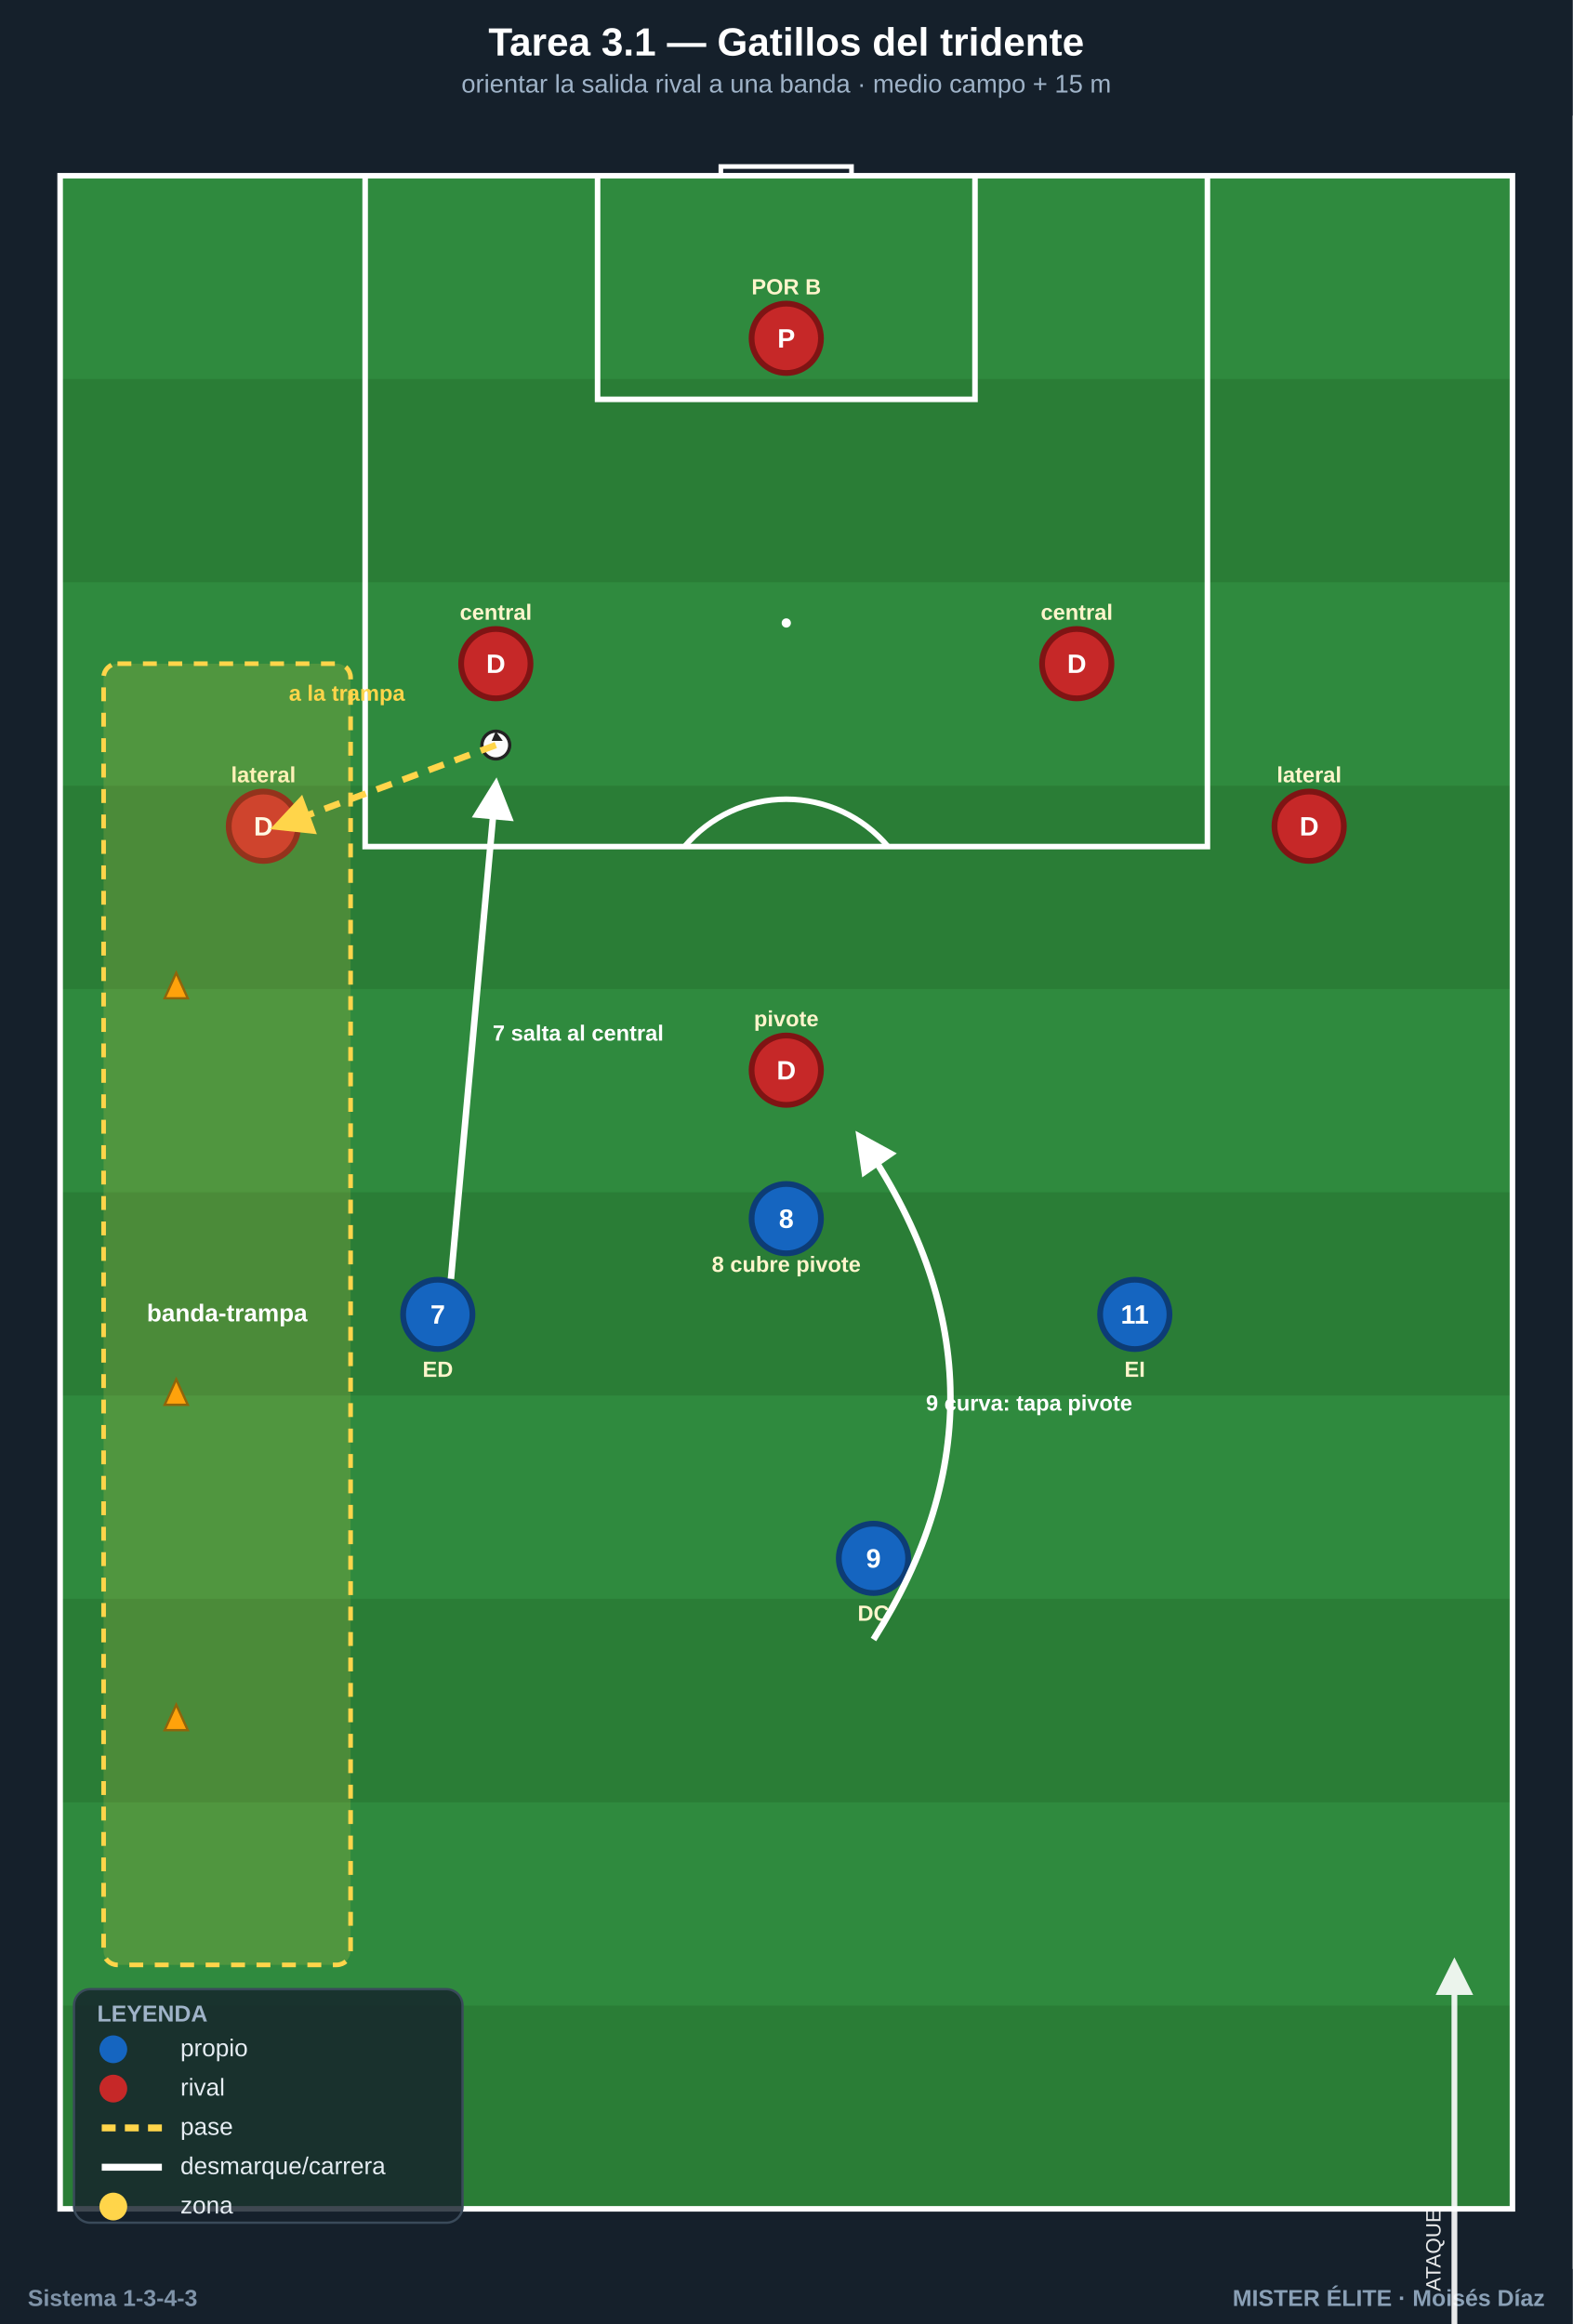
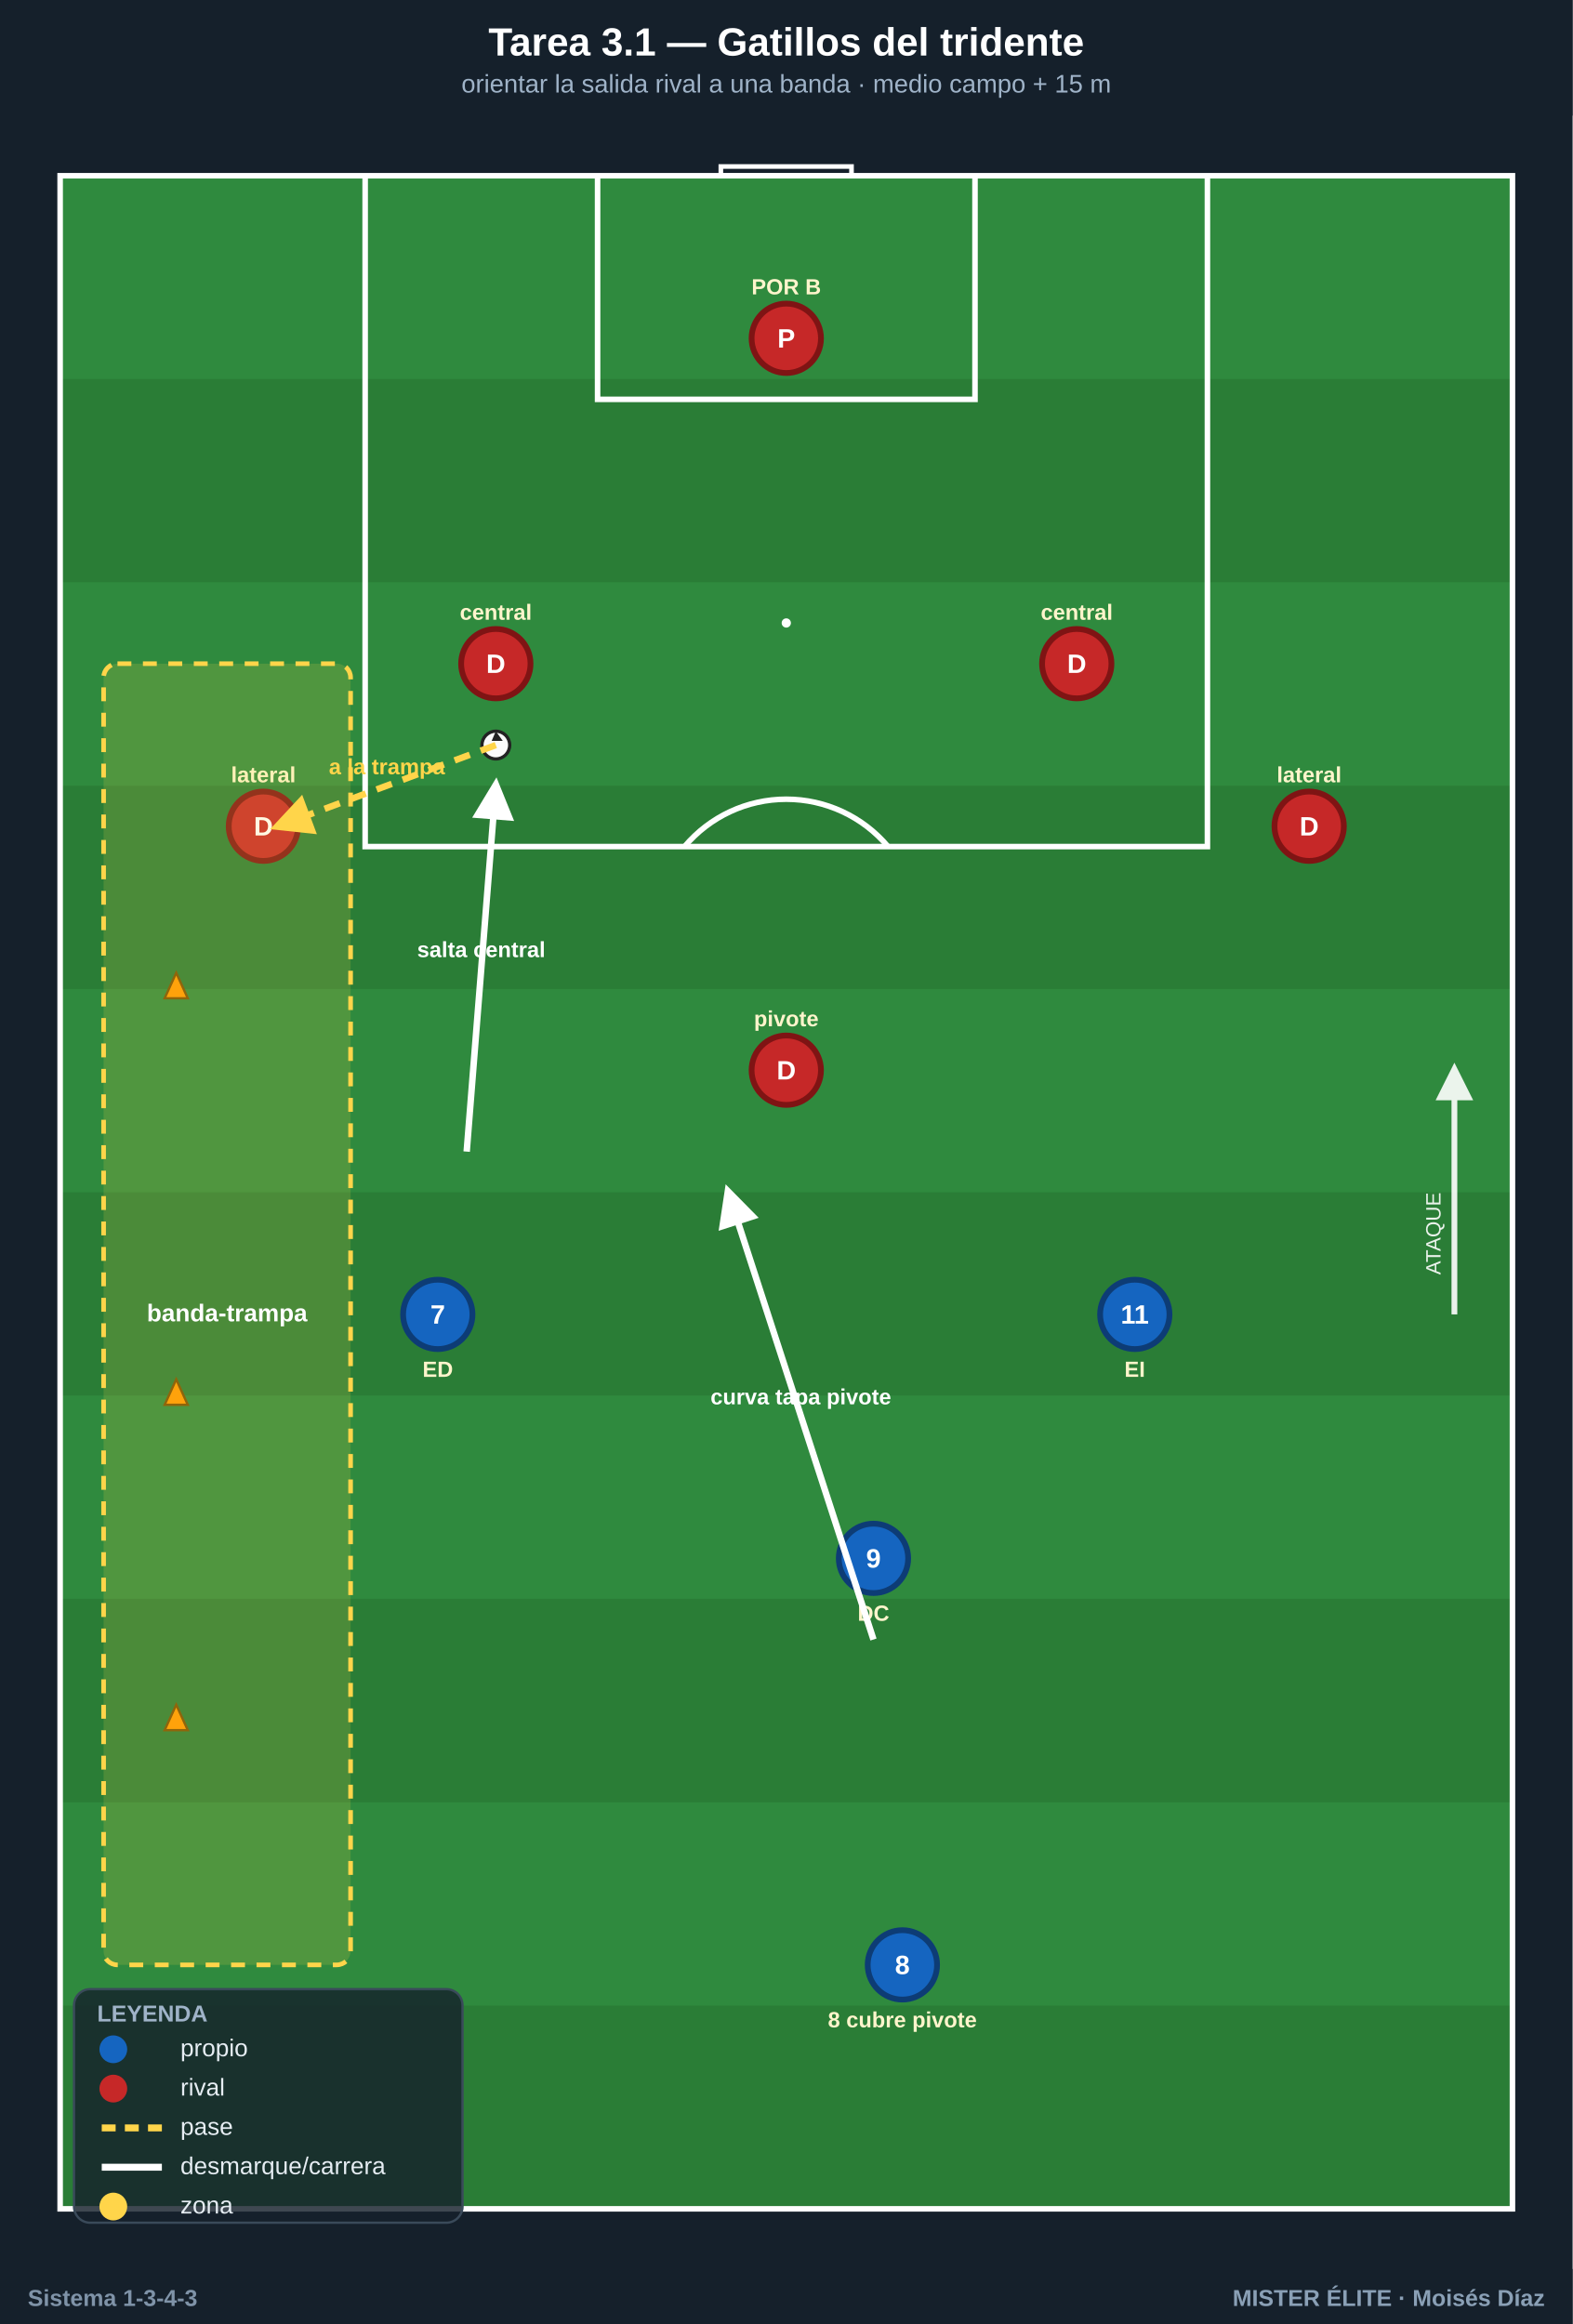
<svg xmlns="http://www.w3.org/2000/svg" viewBox="0 0 680 1005" width="680" height="1005" font-family="Segoe UI,Arial,sans-serif">
  <defs>
    <linearGradient id="sky" x1="0" y1="0" x2="0" y2="1">
      <stop offset="0" stop-color="#2f8a3e" />
      <stop offset="1" stop-color="#2b8139" />
    </linearGradient>
    <marker id="ah_pass" viewBox="0 0 10 10" refX="8" refY="5" markerWidth="6.5" markerHeight="6.5" orient="auto-start-reverse">
      <path d="M0,0 L10,5 L0,10 z" fill="#ffd54a" />
    </marker>
    <marker id="ah_run" viewBox="0 0 10 10" refX="8" refY="5" markerWidth="6.5" markerHeight="6.5" orient="auto-start-reverse">
      <path d="M0,0 L10,5 L0,10 z" fill="#ffffff" />
    </marker>
    <marker id="ah_drive" viewBox="0 0 10 10" refX="8" refY="5" markerWidth="6.5" markerHeight="6.5" orient="auto-start-reverse">
      <path d="M0,0 L10,5 L0,10 z" fill="#7ee0ff" />
    </marker>
    <marker id="ah_white" viewBox="0 0 10 10" refX="8" refY="5" markerWidth="6.5" markerHeight="6.5" orient="auto-start-reverse">
      <path d="M0,0 L10,5 L0,10 z" fill="#ffffff" />
    </marker>
  </defs>
  <rect x="0.0" y="0.0" width="680.0" height="1005.2" fill="#15202b" />
  <rect x="26.0" y="76.0" width="628.0" height="88.4" fill="#2f8a3e" />
  <rect x="26.0" y="163.9" width="628.0" height="88.4" fill="#2a7d36" />
  <rect x="26.0" y="251.8" width="628.0" height="88.4" fill="#2f8a3e" />
  <rect x="26.0" y="339.8" width="628.0" height="88.4" fill="#2a7d36" />
  <rect x="26.0" y="427.7" width="628.0" height="88.4" fill="#2f8a3e" />
  <rect x="26.0" y="515.6" width="628.0" height="88.4" fill="#2a7d36" />
  <rect x="26.0" y="603.5" width="628.0" height="88.4" fill="#2f8a3e" />
  <rect x="26.0" y="691.4" width="628.0" height="88.4" fill="#2a7d36" />
  <rect x="26.0" y="779.4" width="628.0" height="88.4" fill="#2f8a3e" />
  <rect x="26.0" y="867.3" width="628.0" height="88.4" fill="#2a7d36" />
  <rect x="26.0" y="76.0" width="628.0" height="879.2" fill="none" stroke="#ffffff" stroke-width="2.4" />
  <path d="M157.9,76.0 L157.9,366.1 L522.1,366.1 L522.1,76.0" fill="none" stroke="#ffffff" stroke-width="2.4" />
  <path d="M258.4,76.0 L258.4,172.7 L421.6,172.7 L421.6,76.0" fill="none" stroke="#ffffff" stroke-width="2.4" />
  <circle cx="340.0" cy="269.4" r="2.0" fill="#ffffff" />
  <rect x="311.7" y="72.0" width="56.5" height="4" fill="none" stroke="#ffffff" stroke-width="2" />
  <path d="M296.0,366.1 A57.5,57.5 0 0 1 384.0,366.1" fill="none" stroke="#ffffff" stroke-width="2.4" />
  <rect x="0.0" y="0.0" width="680.0" height="50.0" fill="#15202b" />
  <text x="340.0" y="24.0" font-family="Segoe UI,Arial,sans-serif" font-size="17" font-weight="800" fill="#ffffff" text-anchor="middle">Tarea 3.1 — Gatillos del tridente</text>
  <text x="340.0" y="40.0" font-family="Segoe UI,Arial,sans-serif" font-size="11" font-weight="500" fill="#9fb3c8" text-anchor="middle">orientar la salida rival a una banda · medio campo + 15 m</text>
  <rect x="0.0" y="981.2" width="680.0" height="24.0" fill="#15202b" />
  <text x="668.0" y="997.2" font-family="Segoe UI,Arial,sans-serif" font-size="10" font-weight="700" fill="#8aa0b6" text-anchor="end">MISTER ÉLITE · Moisés Díaz</text>
  <text x="12.0" y="997.2" font-family="Segoe UI,Arial,sans-serif" font-size="10" font-weight="600" fill="#7f93a8" text-anchor="start">Sistema 1-3-4-3</text>
  <g opacity="0.9">
-     <line x1="628.9" y1="1060.7" x2="628.9" y2="849.7" stroke="#ffffff" stroke-width="2.5" marker-end="url(#ah_white)" />
-     <text x="622.9" y="955.2" font-family="Segoe UI,Arial" font-size="9" fill="#ffffff" text-anchor="end" transform="rotate(-90 622.9 955.2)">ATAQUE</text>
+     <line x1="628.9" y1="568.4" x2="628.9" y2="462.8" stroke="#ffffff" stroke-width="2.5" marker-end="url(#ah_white)" />
+     <text x="622.9" y="515.6" font-family="Segoe UI,Arial" font-size="9" fill="#ffffff" text-anchor="end" transform="rotate(-90 622.9 515.6)">ATAQUE</text>
  </g>
  <g>
    <circle cx="340.0" cy="146.3" r="15" fill="#c62828" stroke="#7f1414" stroke-width="2.5" />
    <text x="340.0" y="150.3" font-family="Segoe UI,Arial" font-size="11.5" font-weight="800" fill="#fff" text-anchor="middle">P</text>
  </g>
  <text x="340.0" y="127.3" font-family="Segoe UI,Arial,sans-serif" font-size="9.5" font-weight="600" fill="#fff5cc" text-anchor="middle">POR B</text>
  <g>
    <circle cx="214.4" cy="287.0" r="15" fill="#c62828" stroke="#7f1414" stroke-width="2.5" />
    <text x="214.4" y="291.0" font-family="Segoe UI,Arial" font-size="11.5" font-weight="800" fill="#fff" text-anchor="middle">D</text>
  </g>
  <text x="214.4" y="268.0" font-family="Segoe UI,Arial,sans-serif" font-size="9.5" font-weight="600" fill="#fff5cc" text-anchor="middle">central</text>
  <g>
    <circle cx="465.6" cy="287.0" r="15" fill="#c62828" stroke="#7f1414" stroke-width="2.5" />
    <text x="465.6" y="291.0" font-family="Segoe UI,Arial" font-size="11.5" font-weight="800" fill="#fff" text-anchor="middle">D</text>
  </g>
  <text x="465.6" y="268.0" font-family="Segoe UI,Arial,sans-serif" font-size="9.5" font-weight="600" fill="#fff5cc" text-anchor="middle">central</text>
  <g>
    <circle cx="113.9" cy="357.3" r="15" fill="#c62828" stroke="#7f1414" stroke-width="2.5" />
    <text x="113.9" y="361.3" font-family="Segoe UI,Arial" font-size="11.5" font-weight="800" fill="#fff" text-anchor="middle">D</text>
  </g>
  <text x="113.9" y="338.3" font-family="Segoe UI,Arial,sans-serif" font-size="9.5" font-weight="600" fill="#fff5cc" text-anchor="middle">lateral</text>
  <g>
    <circle cx="566.1" cy="357.3" r="15" fill="#c62828" stroke="#7f1414" stroke-width="2.5" />
    <text x="566.1" y="361.3" font-family="Segoe UI,Arial" font-size="11.5" font-weight="800" fill="#fff" text-anchor="middle">D</text>
  </g>
  <text x="566.1" y="338.3" font-family="Segoe UI,Arial,sans-serif" font-size="9.5" font-weight="600" fill="#fff5cc" text-anchor="middle">lateral</text>
  <g>
    <circle cx="340.0" cy="462.8" r="15" fill="#c62828" stroke="#7f1414" stroke-width="2.5" />
    <text x="340.0" y="466.8" font-family="Segoe UI,Arial" font-size="11.5" font-weight="800" fill="#fff" text-anchor="middle">D</text>
  </g>
  <text x="340.0" y="443.8" font-family="Segoe UI,Arial,sans-serif" font-size="9.5" font-weight="600" fill="#fff5cc" text-anchor="middle">pivote</text>
  <circle cx="214.4" cy="322.2" r="6.0" fill="#fafafa" stroke="#222" stroke-width="1.4" />
  <path d="M214.4,316.2 l3.0,4.2 l-4.8,0 z" fill="#222" />
  <g>
    <circle cx="377.7" cy="673.9" r="15" fill="#1565c0" stroke="#0d3c75" stroke-width="2.5" />
    <text x="377.7" y="677.9" font-family="Segoe UI,Arial" font-size="11.5" font-weight="800" fill="#fff" text-anchor="middle">9</text>
  </g>
  <text x="377.7" y="700.9" font-family="Segoe UI,Arial,sans-serif" font-size="9.5" font-weight="600" fill="#fff5cc" text-anchor="middle">DC</text>
  <g>
    <circle cx="189.3" cy="568.4" r="15" fill="#1565c0" stroke="#0d3c75" stroke-width="2.5" />
    <text x="189.3" y="572.4" font-family="Segoe UI,Arial" font-size="11.5" font-weight="800" fill="#fff" text-anchor="middle">7</text>
  </g>
  <text x="189.3" y="595.4" font-family="Segoe UI,Arial,sans-serif" font-size="9.5" font-weight="600" fill="#fff5cc" text-anchor="middle">ED</text>
  <g>
    <circle cx="490.7" cy="568.4" r="15" fill="#1565c0" stroke="#0d3c75" stroke-width="2.5" />
    <text x="490.7" y="572.4" font-family="Segoe UI,Arial" font-size="11.5" font-weight="800" fill="#fff" text-anchor="middle">11</text>
  </g>
  <text x="490.7" y="595.4" font-family="Segoe UI,Arial,sans-serif" font-size="9.5" font-weight="600" fill="#fff5cc" text-anchor="middle">EI</text>
  <g>
-     <circle cx="340.0" cy="527.0" r="15" fill="#1565c0" stroke="#0d3c75" stroke-width="2.5" />
-     <text x="340.0" y="531.0" font-family="Segoe UI,Arial" font-size="11.5" font-weight="800" fill="#fff" text-anchor="middle">8</text>
+     <circle cx="390.2" cy="849.7" r="15" fill="#1565c0" stroke="#0d3c75" stroke-width="2.5" />
+     <text x="390.2" y="853.7" font-family="Segoe UI,Arial" font-size="11.5" font-weight="800" fill="#fff" text-anchor="middle">8</text>
  </g>
-   <text x="340.0" y="550.0" font-family="Segoe UI,Arial,sans-serif" font-size="9.5" font-weight="600" fill="#fff5cc" text-anchor="middle">8 cubre pivote</text>
+   <text x="390.2" y="876.7" font-family="Segoe UI,Arial,sans-serif" font-size="9.5" font-weight="600" fill="#fff5cc" text-anchor="middle">8 cubre pivote</text>
  <path d="M76.2,420.7 l5,11 l-10,0 z" fill="#ff9800" stroke="#7a4f00" stroke-width="1" />
  <path d="M76.2,596.5 l5,11 l-10,0 z" fill="#ff9800" stroke="#7a4f00" stroke-width="1" />
  <path d="M76.2,737.2 l5,11 l-10,0 z" fill="#ff9800" stroke="#7a4f00" stroke-width="1" />
  <rect x="44.8" y="287.0" width="106.8" height="562.7" rx="6" fill="#ffd54a" fill-opacity="0.16" stroke="#ffd54a" stroke-width="2" stroke-dasharray="6 5" />
  <text x="98.2" y="571.4" font-family="Segoe UI,Arial,sans-serif" font-size="10.5" font-weight="700" fill="#fff" text-anchor="middle">banda-trampa</text>
-   <path d="M377.7,709.0 Q447.0,600.0 372.0,492.0" fill="none" stroke="#ffffff" stroke-width="2.8" marker-end="url(#ah_run)" />
-   <text x="445.0" y="610.0" font-family="Segoe UI,Arial,sans-serif" font-size="9.5" font-weight="700" fill="#ffffff" text-anchor="middle">9 curva: tapa pivote</text>
-   <line x1="195.0" y1="553.0" x2="214.4" y2="339.8" stroke="#ffffff" stroke-width="2.8" marker-end="url(#ah_run)" />
-   <text x="250.0" y="450.0" font-family="Segoe UI,Arial,sans-serif" font-size="9.5" font-weight="700" fill="#ffffff" text-anchor="middle">7 salta al central</text>
+   <line x1="377.7" y1="709.0" x2="314.9" y2="515.6" stroke="#ffffff" stroke-width="2.8" marker-end="url(#ah_run)" />
+   <text x="346.3" y="607.3" font-family="Segoe UI,Arial,sans-serif" font-size="9.5" font-weight="700" fill="#ffffff" text-anchor="middle">curva tapa pivote</text>
+   <line x1="201.8" y1="498.0" x2="214.4" y2="339.8" stroke="#ffffff" stroke-width="2.8" marker-end="url(#ah_run)" />
+   <text x="208.1" y="413.9" font-family="Segoe UI,Arial,sans-serif" font-size="9.5" font-weight="700" fill="#ffffff" text-anchor="middle">salta central</text>
  <line x1="214.4" y1="322.2" x2="120.2" y2="357.3" stroke="#ffd54a" stroke-width="2.8" stroke-dasharray="7 5" marker-end="url(#ah_pass)" />
-   <text x="150.0" y="303.0" font-family="Segoe UI,Arial,sans-serif" font-size="9.5" font-weight="700" fill="#ffd54a" text-anchor="middle">a la trampa</text>
+   <text x="167.3" y="334.8" font-family="Segoe UI,Arial,sans-serif" font-size="9.5" font-weight="700" fill="#ffd54a" text-anchor="middle">a la trampa</text>
  <g>
    <rect x="32" y="860.2" width="168" height="101" rx="7" fill="#15202b" fill-opacity="0.82" stroke="#3a4a5a" stroke-width="1" />
    <text x="42" y="874.2" font-family="Segoe UI,Arial" font-size="10" font-weight="800" fill="#9fb3c8">LEYENDA</text>
    <circle cx="49" cy="886.2" r="6" fill="#1565c0" />
    <text x="78" y="889.2" font-family="Segoe UI,Arial" font-size="10.5" fill="#e6edf3">propio</text>
    <circle cx="49" cy="903.2" r="6" fill="#c62828" />
    <text x="78" y="906.2" font-family="Segoe UI,Arial" font-size="10.5" fill="#e6edf3">rival</text>
    <line x1="44" y1="920.2" x2="70" y2="920.2" stroke="#ffd54a" stroke-width="3" stroke-dasharray="6 4" />
    <text x="78" y="923.2" font-family="Segoe UI,Arial" font-size="10.5" fill="#e6edf3">pase</text>
    <line x1="44" y1="937.2" x2="70" y2="937.2" stroke="#ffffff" stroke-width="3" />
    <text x="78" y="940.2" font-family="Segoe UI,Arial" font-size="10.5" fill="#e6edf3">desmarque/carrera</text>
    <circle cx="49" cy="954.2" r="6" fill="#ffd54a" />
    <text x="78" y="957.2" font-family="Segoe UI,Arial" font-size="10.5" fill="#e6edf3">zona</text>
  </g>
</svg>
